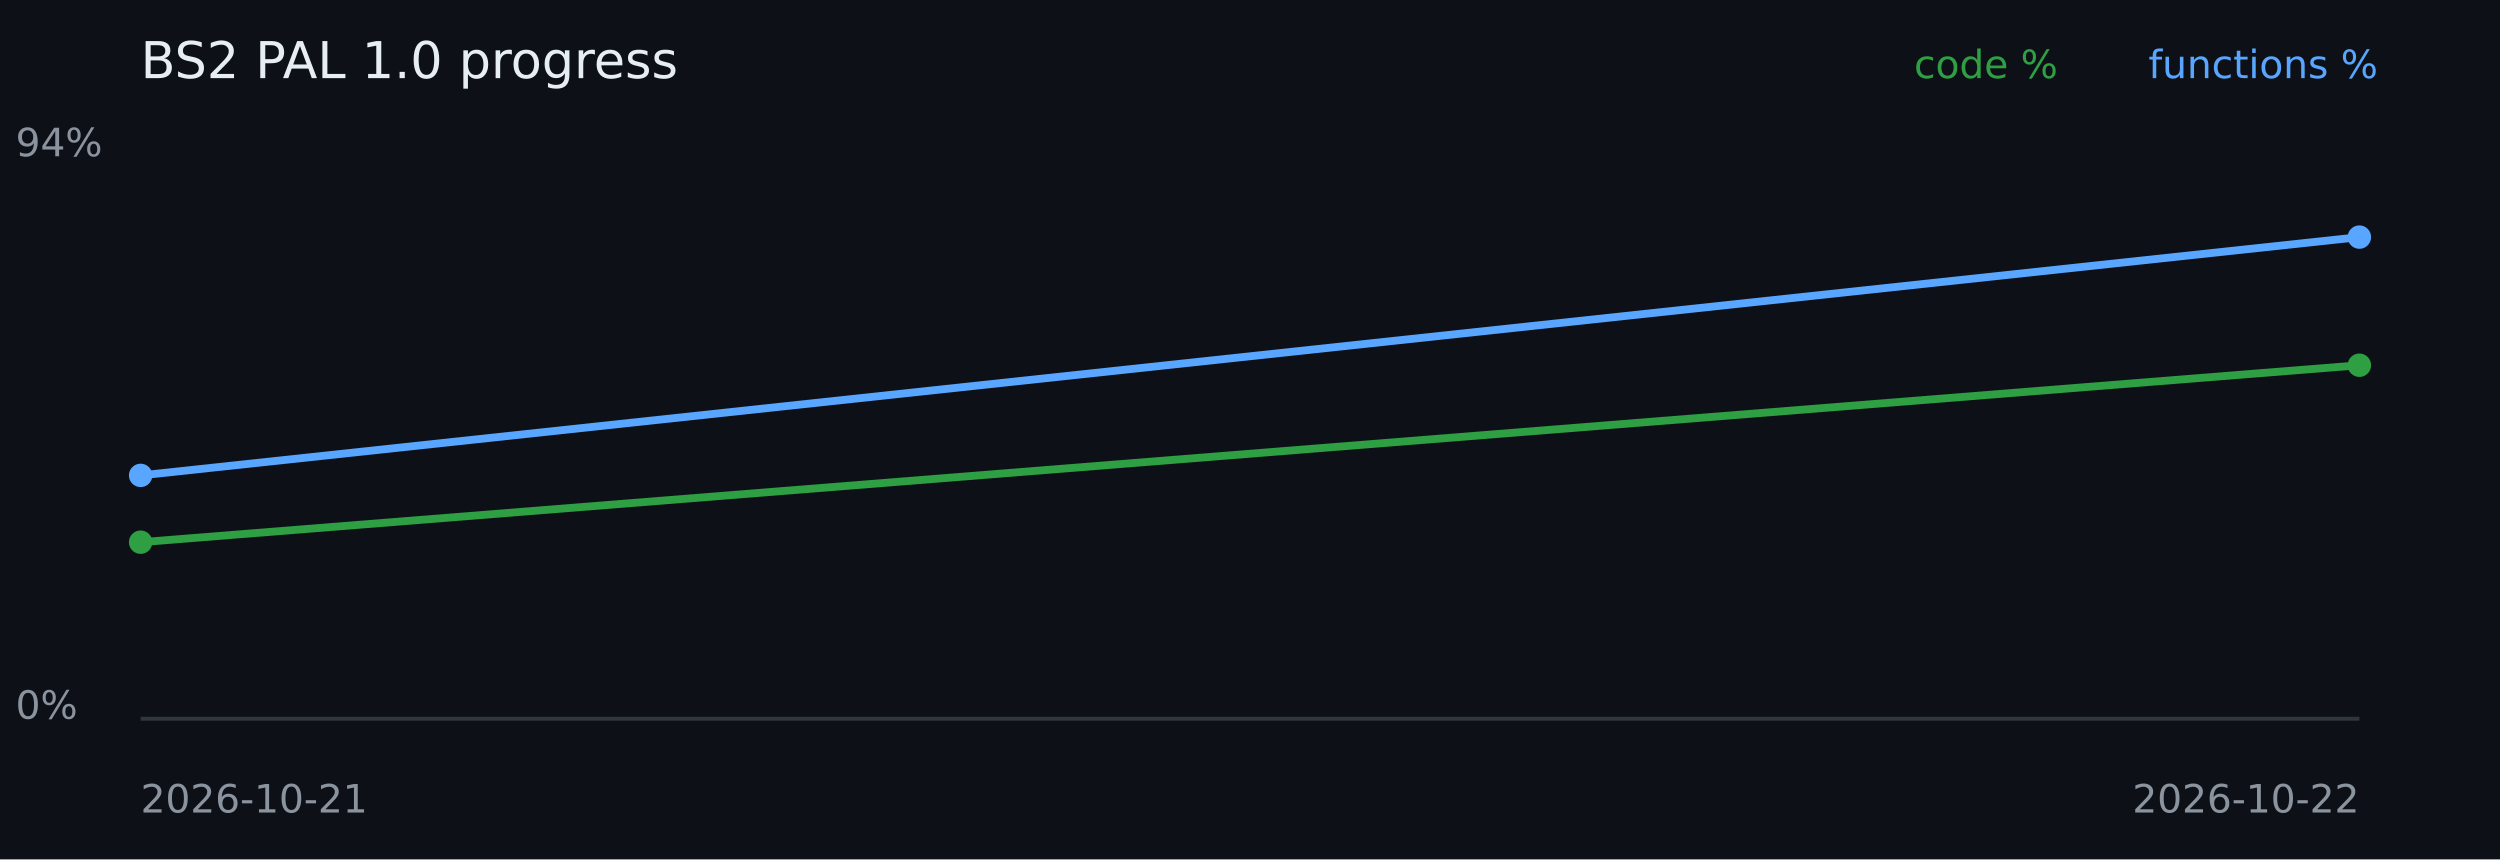
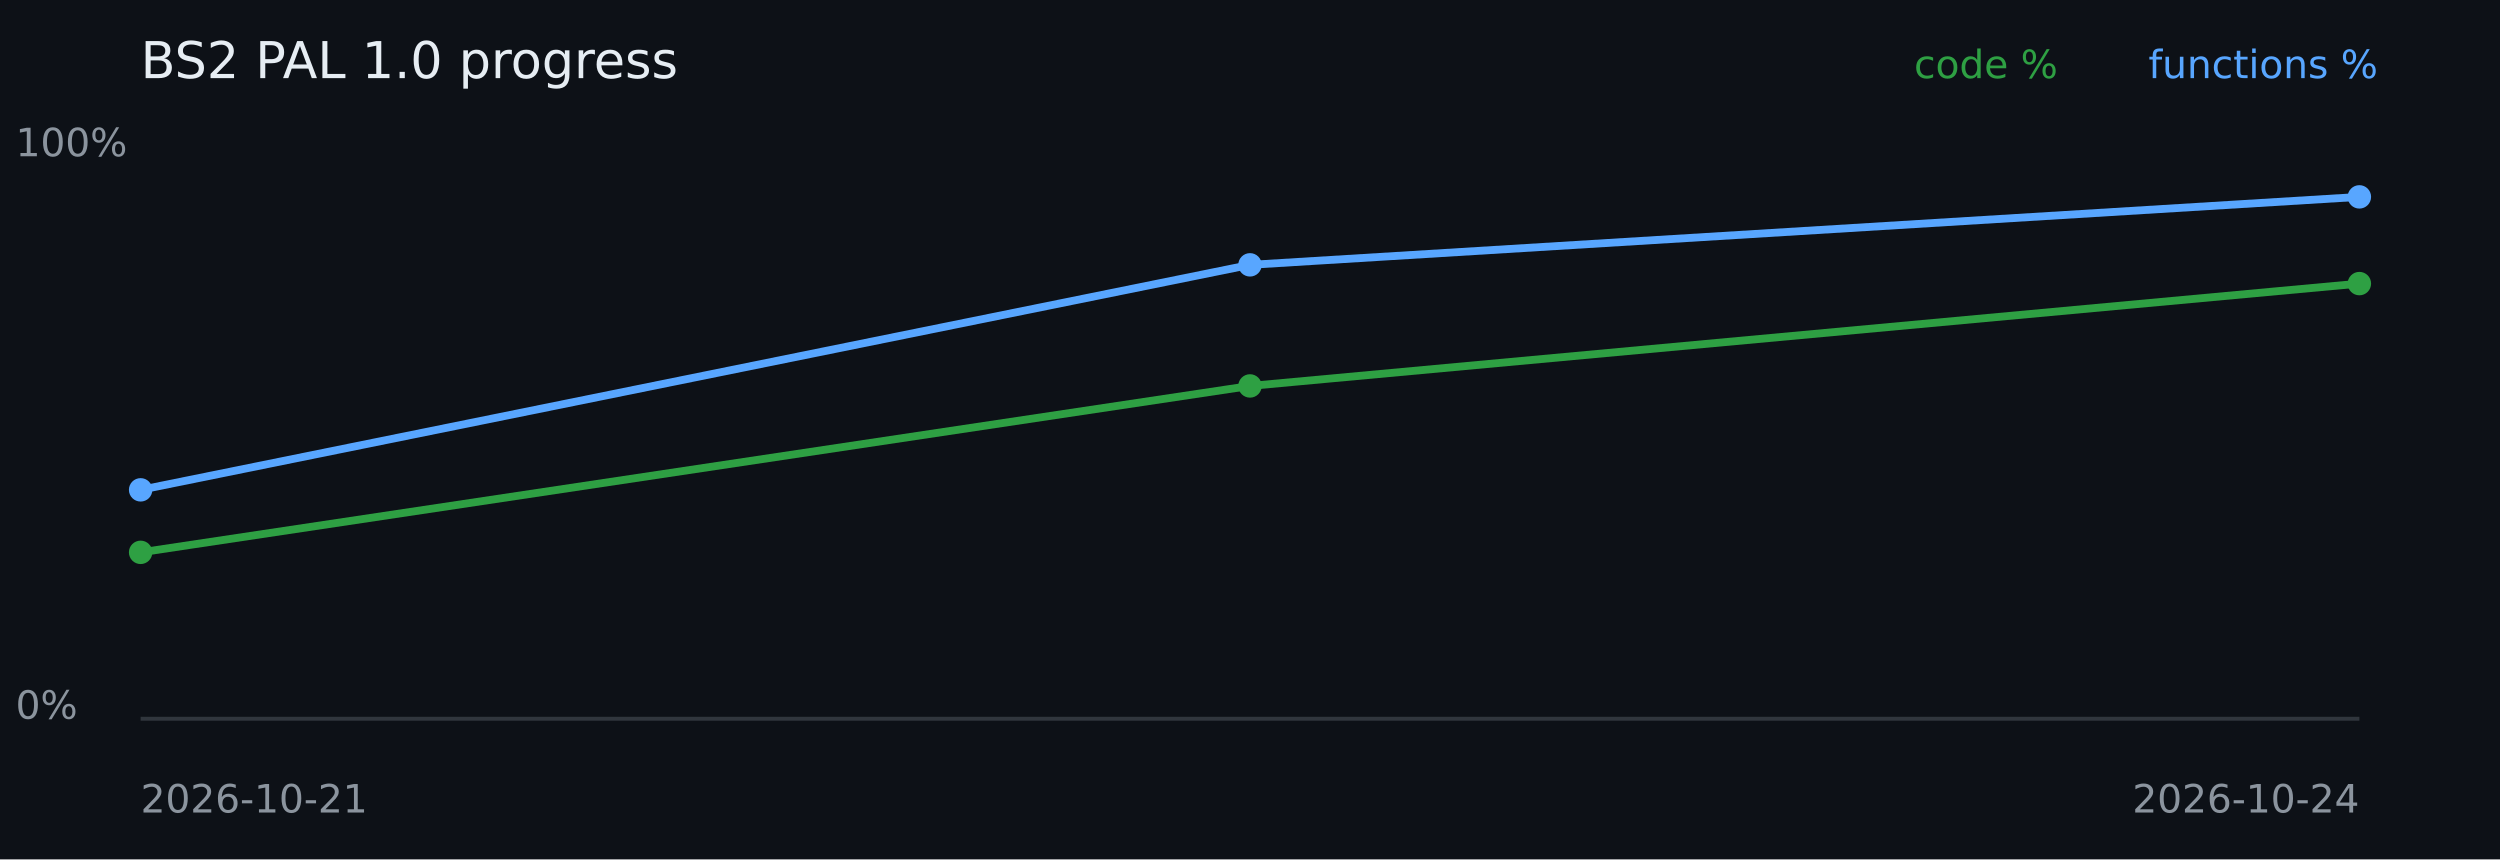
<svg xmlns="http://www.w3.org/2000/svg" width="640" height="220" font-family="Verdana,DejaVu Sans,sans-serif">
  <rect width="100%" height="100%" fill="#0d1117" />
  <text x="36" y="20" font-size="13" fill="#e6edf3">BS2 PAL 1.0 progress</text>
  <line x1="36" y1="184" x2="604" y2="184" stroke="#30363d" />
-   <text x="4" y="40" font-size="10" fill="#8b949e">94%</text>
+   <text x="4" y="40" font-size="10" fill="#8b949e">100%</text>
  <text x="4" y="184" font-size="10" fill="#8b949e">0%</text>
-   <polyline fill="none" stroke="#58a6ff" stroke-width="2" points="36.0,121.7 604.0,60.7" />
-   <circle cx="36.0" cy="121.7" r="3" fill="#58a6ff" />
-   <circle cx="604.0" cy="60.7" r="3" fill="#58a6ff" />
-   <polyline fill="none" stroke="#2ea043" stroke-width="2" points="36.0,138.8 604.0,93.5" />
-   <circle cx="36.0" cy="138.8" r="3" fill="#2ea043" />
-   <circle cx="604.0" cy="93.5" r="3" fill="#2ea043" />
+   <polyline fill="none" stroke="#58a6ff" stroke-width="2" points="36.0,125.4 320.0,67.8 604.0,50.4" />
+   <circle cx="36.0" cy="125.4" r="3" fill="#58a6ff" />
+   <circle cx="320.0" cy="67.8" r="3" fill="#58a6ff" />
+   <circle cx="604.0" cy="50.4" r="3" fill="#58a6ff" />
+   <polyline fill="none" stroke="#2ea043" stroke-width="2" points="36.0,141.4 320.0,98.8 604.0,72.6" />
+   <circle cx="36.0" cy="141.4" r="3" fill="#2ea043" />
+   <circle cx="320.0" cy="98.8" r="3" fill="#2ea043" />
+   <circle cx="604.0" cy="72.6" r="3" fill="#2ea043" />
  <text x="490" y="20" font-size="10" fill="#2ea043">code %</text>
  <text x="550" y="20" font-size="10" fill="#58a6ff">functions %</text>
  <text x="36" y="208" font-size="10" fill="#8b949e">2026-10-21</text>
-   <text x="604" y="208" font-size="10" fill="#8b949e" text-anchor="end">2026-10-22</text>
+   <text x="604" y="208" font-size="10" fill="#8b949e" text-anchor="end">2026-10-24</text>
</svg>
